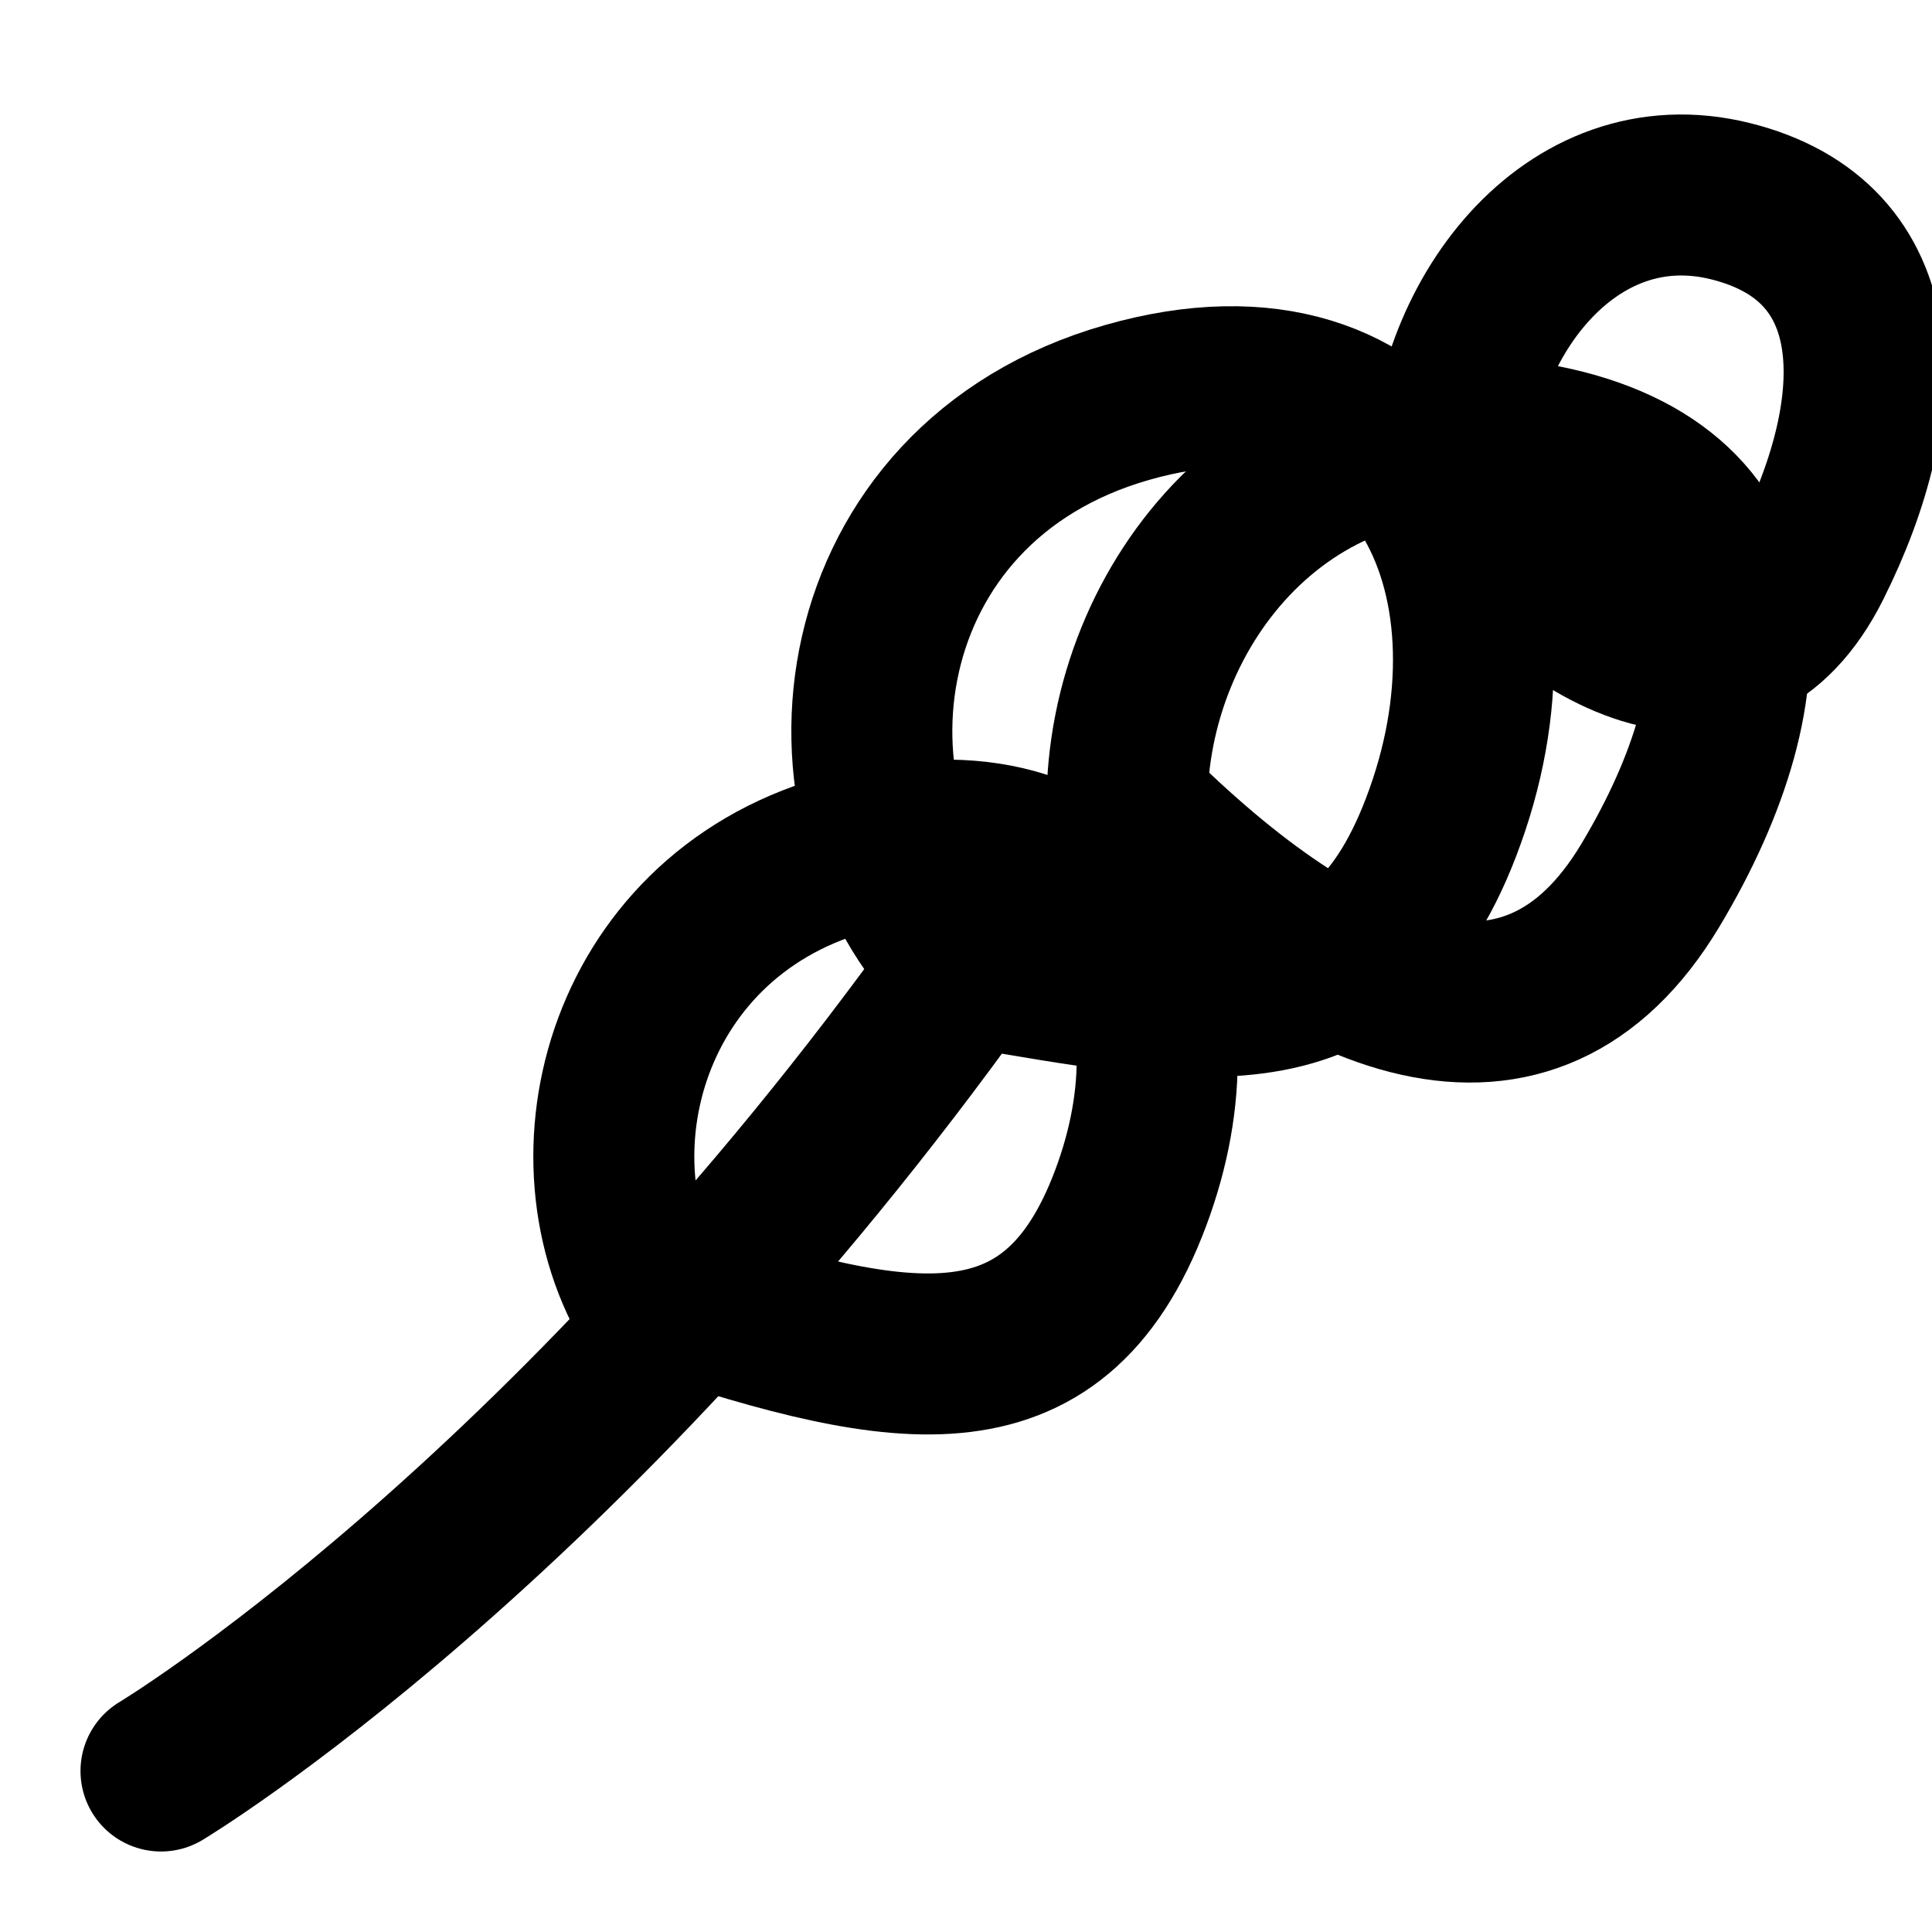
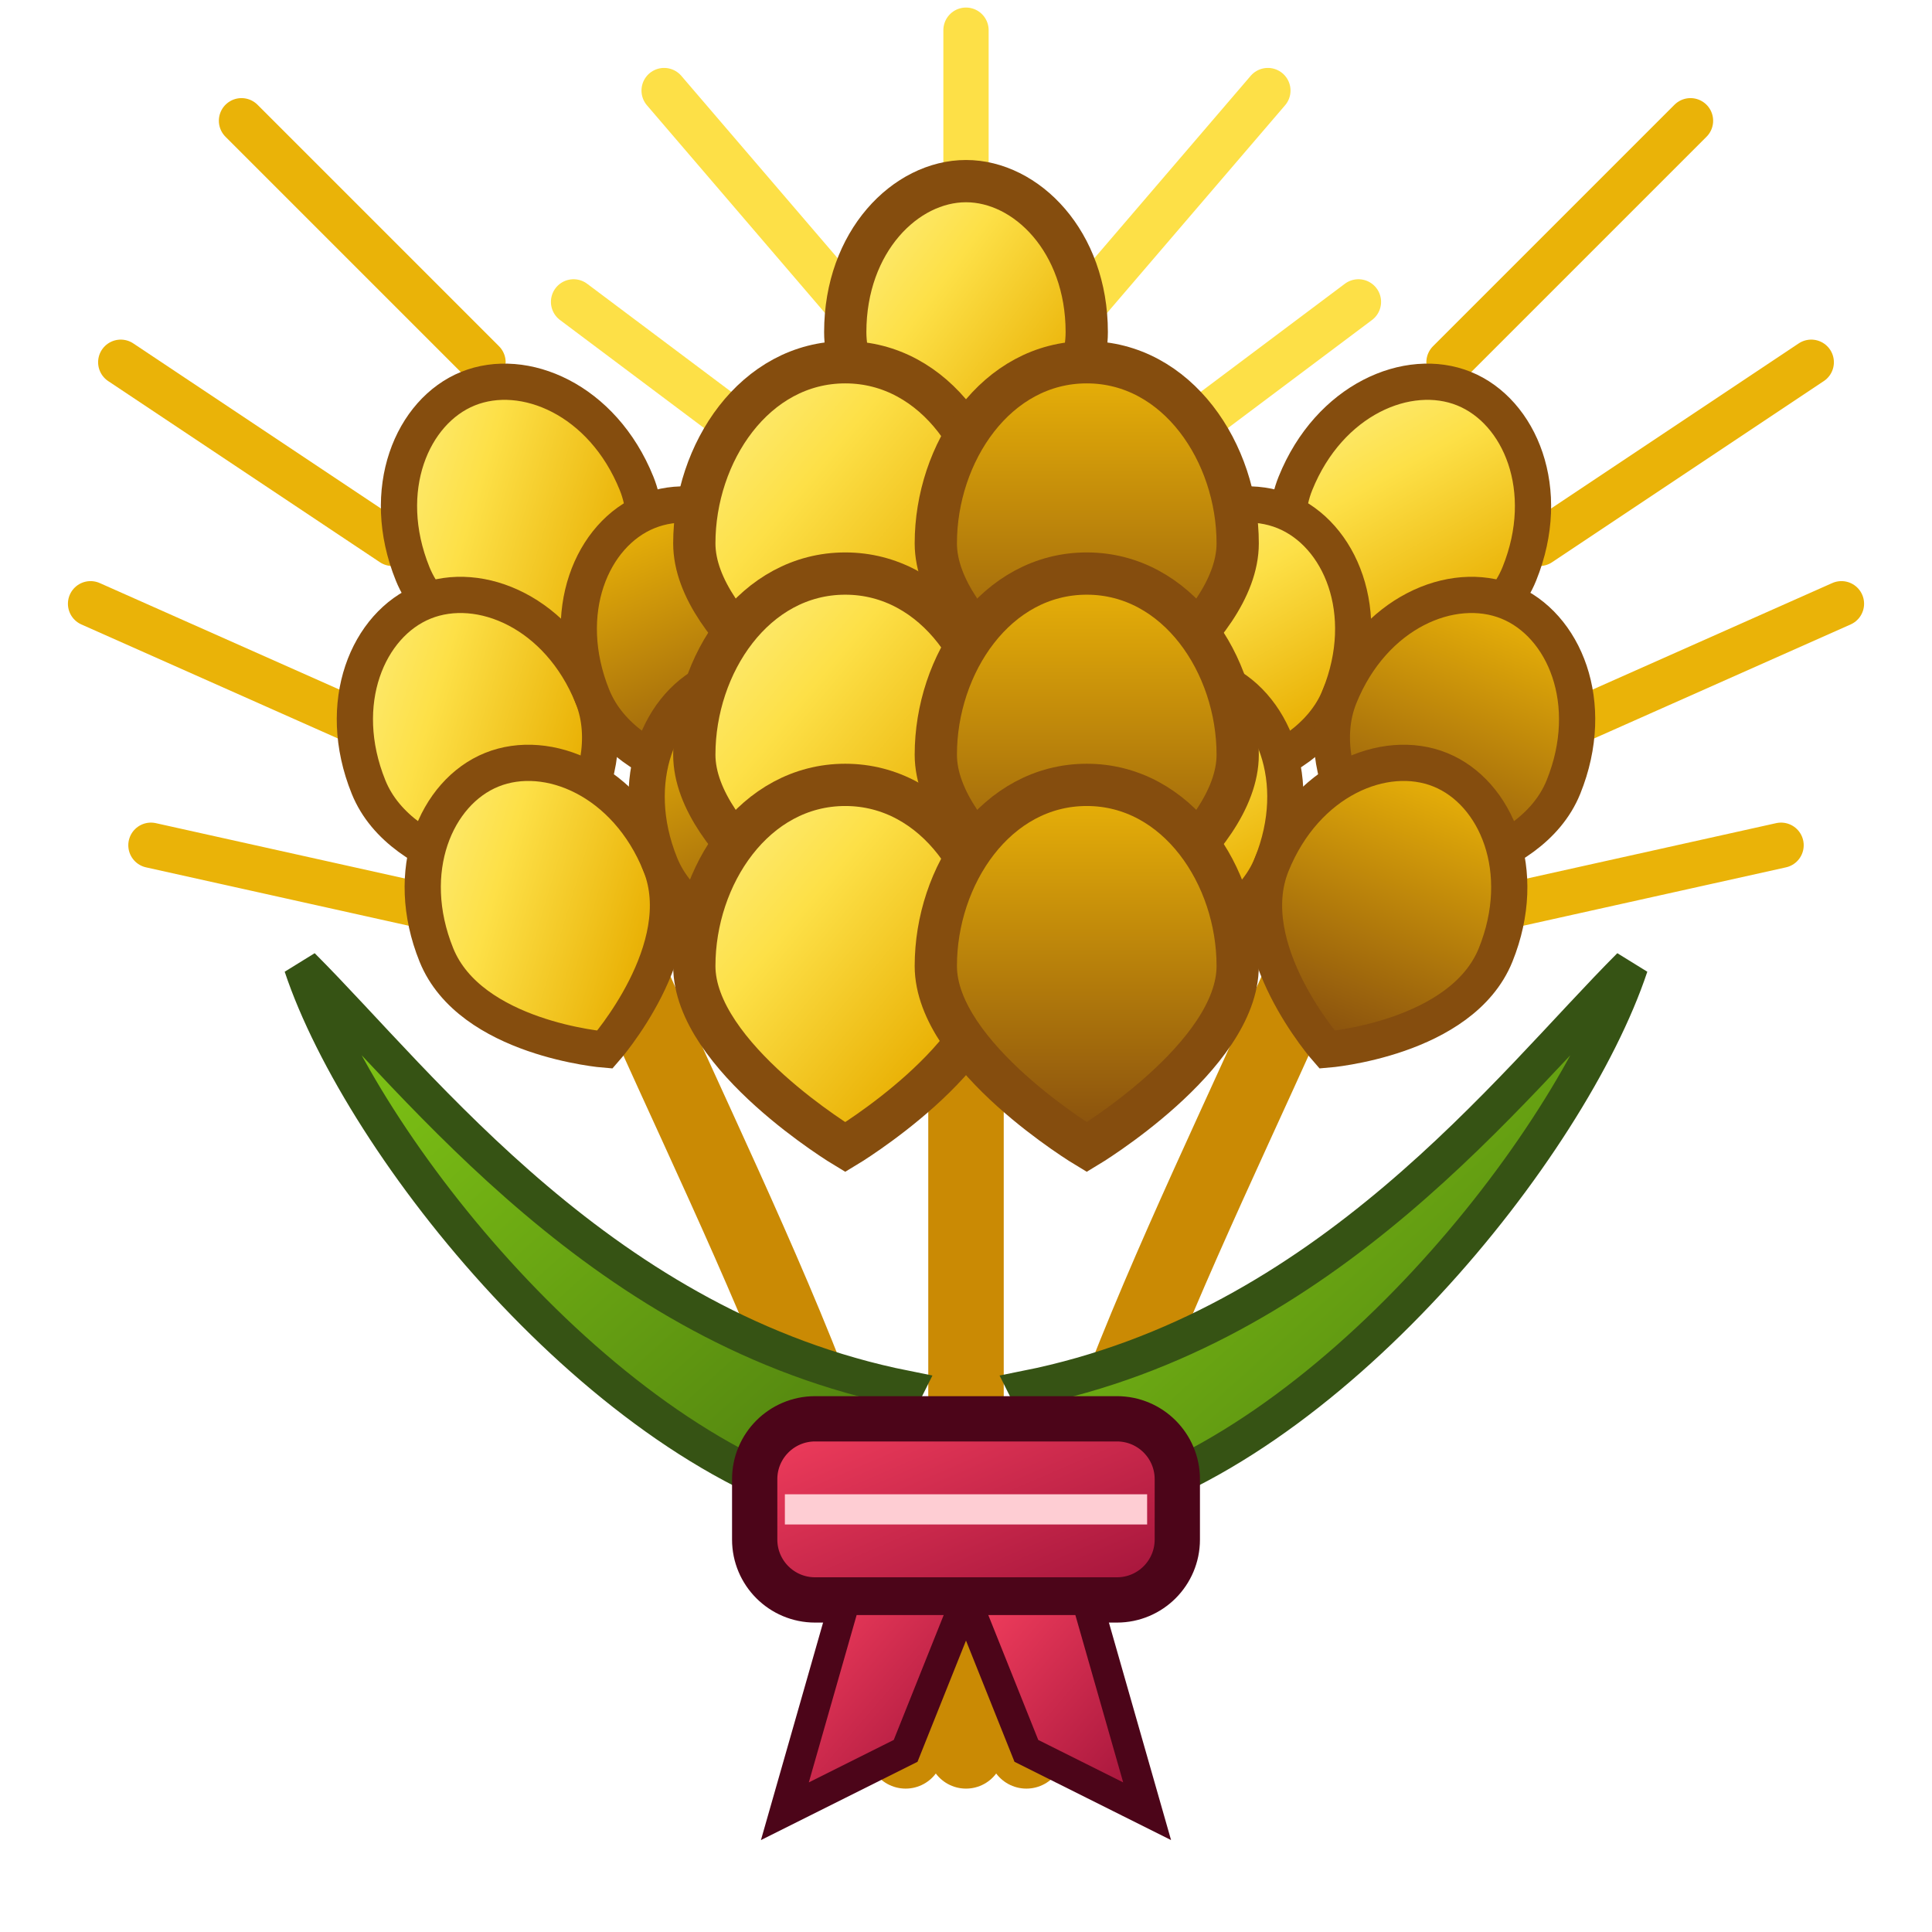
- <svg xmlns="http://www.w3.org/2000/svg" viewBox="0 0 24 24" fill="none" stroke="currentColor" stroke-width="2" stroke-linecap="round" stroke-linejoin="round">
-   <path d="M2 22s5-3 10-10" />
-   <path d="M12 12c-2-2-1.5-6 2-7s5 2 4 5-3 2.5-6 2z" />
-   <path d="M14 10c0-2.5 2-5 5-4.5s3 3 1.5 5.5-4 1.5-6.5-1z" />
-   <path d="M8 16c-1-2 0-5 3-5.5s4 2 3 4.5-3 2-6 1z" />
-   <path d="M18 6c0-2 1.5-4 3.5-3.5s2 2.5 1 4.5-3 1-4.5-1z" />
+ <svg xmlns="http://www.w3.org/2000/svg" viewBox="0 0 64 64" width="64" height="64">
+   <defs>
+     <linearGradient id="wheatGold" x1="0%" y1="0%" x2="100%" y2="100%">
+       <stop offset="0%" stop-color="#fef08a" />
+       <stop offset="35%" stop-color="#fde047" />
+       <stop offset="75%" stop-color="#eab308" />
+       <stop offset="100%" stop-color="#ca8a04" />
+     </linearGradient>
+     <linearGradient id="wheatDark" x1="0%" y1="0%" x2="0%" y2="100%">
+       <stop offset="0%" stop-color="#eab308" />
+       <stop offset="100%" stop-color="#854d0e" />
+     </linearGradient>
+     <linearGradient id="stalkGreen" x1="0%" y1="0%" x2="100%" y2="100%">
+       <stop offset="0%" stop-color="#84cc16" />
+       <stop offset="100%" stop-color="#4d7c0f" />
+     </linearGradient>
+     <linearGradient id="ribbonRed" x1="0%" y1="0%" x2="100%" y2="100%">
+       <stop offset="0%" stop-color="#f43f5e" />
+       <stop offset="100%" stop-color="#9f1239" />
+     </linearGradient>
+   </defs>
+   <line x1="16" y1="12" x2="8" y2="4" stroke="#eab308" stroke-width="1.5" stroke-linecap="round" />
+   <line x1="13" y1="18" x2="4" y2="12" stroke="#eab308" stroke-width="1.5" stroke-linecap="round" />
+   <line x1="12" y1="24" x2="3" y2="20" stroke="#eab308" stroke-width="1.5" stroke-linecap="round" />
+   <line x1="14" y1="30" x2="5" y2="28" stroke="#eab308" stroke-width="1.5" stroke-linecap="round" />
+   <line x1="32" y1="6" x2="32" y2="1" stroke="#fde047" stroke-width="1.5" stroke-linecap="round" />
+   <line x1="28" y1="10" x2="22" y2="3" stroke="#fde047" stroke-width="1.5" stroke-linecap="round" />
+   <line x1="36" y1="10" x2="42" y2="3" stroke="#fde047" stroke-width="1.5" stroke-linecap="round" />
+   <line x1="27" y1="16" x2="19" y2="10" stroke="#fde047" stroke-width="1.5" stroke-linecap="round" />
+   <line x1="37" y1="16" x2="45" y2="10" stroke="#fde047" stroke-width="1.5" stroke-linecap="round" />
+   <line x1="48" y1="12" x2="56" y2="4" stroke="#eab308" stroke-width="1.5" stroke-linecap="round" />
+   <line x1="51" y1="18" x2="60" y2="12" stroke="#eab308" stroke-width="1.5" stroke-linecap="round" />
+   <line x1="52" y1="24" x2="61" y2="20" stroke="#eab308" stroke-width="1.5" stroke-linecap="round" />
+   <line x1="50" y1="30" x2="59" y2="28" stroke="#eab308" stroke-width="1.5" stroke-linecap="round" />
+   <path d="M19 28 C23 38 29 48 30 58" fill="none" stroke="#ca8a04" stroke-width="2.5" stroke-linecap="round" />
+   <path d="M32 20 V58" fill="none" stroke="#ca8a04" stroke-width="2.5" stroke-linecap="round" />
+   <path d="M45 28 C41 38 35 48 34 58" fill="none" stroke="#ca8a04" stroke-width="2.5" stroke-linecap="round" />
+   <g transform="rotate(-22, 20, 24)">
+     <path d="M20 12 C18 12 16 14 16 17 C16 20 20 22 20 22 C20 22 24 20 24 17 C24 14 22 12 20 12 Z" fill="url(#wheatGold)" stroke="#854d0e" stroke-width="1.2" />
+     <path d="M16 18 C14 18 12 20 12 23 C12 26 16 28 16 28 C16 28 20 26 20 23 C20 20 18 18 16 18 Z" fill="url(#wheatGold)" stroke="#854d0e" stroke-width="1.2" />
+     <path d="M24 18 C22 18 20 20 20 23 C20 26 24 28 24 28 C24 28 28 26 28 23 C28 20 26 18 24 18 Z" fill="url(#wheatDark)" stroke="#854d0e" stroke-width="1.2" />
+     <path d="M16 24 C14 24 12 26 12 29 C12 32 16 34 16 34 C16 34 20 32 20 29 C20 26 18 24 16 24 Z" fill="url(#wheatGold)" stroke="#854d0e" stroke-width="1.2" />
+     <path d="M24 24 C22 24 20 26 20 29 C20 32 24 34 24 34 C24 34 28 32 28 29 C28 26 26 24 24 24 Z" fill="url(#wheatDark)" stroke="#854d0e" stroke-width="1.2" />
+   </g>
+   <g transform="rotate(22, 44, 24)">
+     <path d="M44 12 C42 12 40 14 40 17 C40 20 44 22 44 22 C44 22 48 20 48 17 C48 14 46 12 44 12 Z" fill="url(#wheatGold)" stroke="#854d0e" stroke-width="1.2" />
+     <path d="M40 18 C38 18 36 20 36 23 C36 26 40 28 40 28 C40 28 44 26 44 23 C44 20 42 18 40 18 Z" fill="url(#wheatGold)" stroke="#854d0e" stroke-width="1.2" />
+     <path d="M48 18 C46 18 44 20 44 23 C44 26 48 28 48 28 C48 28 52 26 52 23 C52 20 50 18 48 18 Z" fill="url(#wheatDark)" stroke="#854d0e" stroke-width="1.2" />
+     <path d="M40 24 C38 24 36 26 36 29 C36 32 40 34 40 34 C40 34 44 32 44 29 C44 26 42 24 40 24 Z" fill="url(#wheatGold)" stroke="#854d0e" stroke-width="1.2" />
+     <path d="M48 24 C46 24 44 26 44 29 C44 32 48 34 48 34 C48 34 52 32 52 29 C52 26 50 24 48 24 Z" fill="url(#wheatDark)" stroke="#854d0e" stroke-width="1.2" />
+   </g>
+   <path d="M32 6 C30 6 28 8 28 11 C28 14 32 17 32 17 C32 17 36 14 36 11 C36 8 34 6 32 6 Z" fill="url(#wheatGold)" stroke="#854d0e" stroke-width="1.4" />
+   <path d="M28 12 C25 12 23 15 23 18 C23 21 28 24 28 24 C28 24 33 21 33 18 C33 15 31 12 28 12 Z" fill="url(#wheatGold)" stroke="#854d0e" stroke-width="1.4" />
+   <path d="M36 12 C33 12 31 15 31 18 C31 21 36 24 36 24 C36 24 41 21 41 18 C41 15 39 12 36 12 Z" fill="url(#wheatDark)" stroke="#854d0e" stroke-width="1.4" />
+   <path d="M28 19 C25 19 23 22 23 25 C23 28 28 31 28 31 C28 31 33 28 33 25 C33 22 31 19 28 19 Z" fill="url(#wheatGold)" stroke="#854d0e" stroke-width="1.4" />
+   <path d="M36 19 C33 19 31 22 31 25 C31 28 36 31 36 31 C36 31 41 28 41 25 C41 22 39 19 36 19 Z" fill="url(#wheatDark)" stroke="#854d0e" stroke-width="1.4" />
+   <path d="M28 26 C25 26 23 29 23 32 C23 35 28 38 28 38 C28 38 33 35 33 32 C33 29 31 26 28 26 Z" fill="url(#wheatGold)" stroke="#854d0e" stroke-width="1.4" />
+   <path d="M36 26 C33 26 31 29 31 32 C31 35 36 38 36 38 C36 38 41 35 41 32 C41 29 39 26 36 26 Z" fill="url(#wheatDark)" stroke="#854d0e" stroke-width="1.4" />
+   <path d="M30 46 C20 44 14 36 10 32 C12 38 20 48 28 50 Z" fill="url(#stalkGreen)" stroke="#365314" stroke-width="1.2" />
+   <path d="M34 46 C44 44 50 36 54 32 C52 38 44 48 36 50 Z" fill="url(#stalkGreen)" stroke="#365314" stroke-width="1.2" />
+   <rect x="25" y="47" width="14" height="6" rx="2" fill="url(#ribbonRed)" stroke="#4c0519" stroke-width="1.5" />
+   <line x1="26" y1="50" x2="38" y2="50" stroke="#fecdd3" stroke-width="1" />
+   <path d="M28 53 L26 60 L30 58 L32 53 Z" fill="url(#ribbonRed)" stroke="#4c0519" stroke-width="1" />
+   <path d="M36 53 L38 60 L34 58 L32 53 Z" fill="url(#ribbonRed)" stroke="#4c0519" stroke-width="1" />
</svg>
